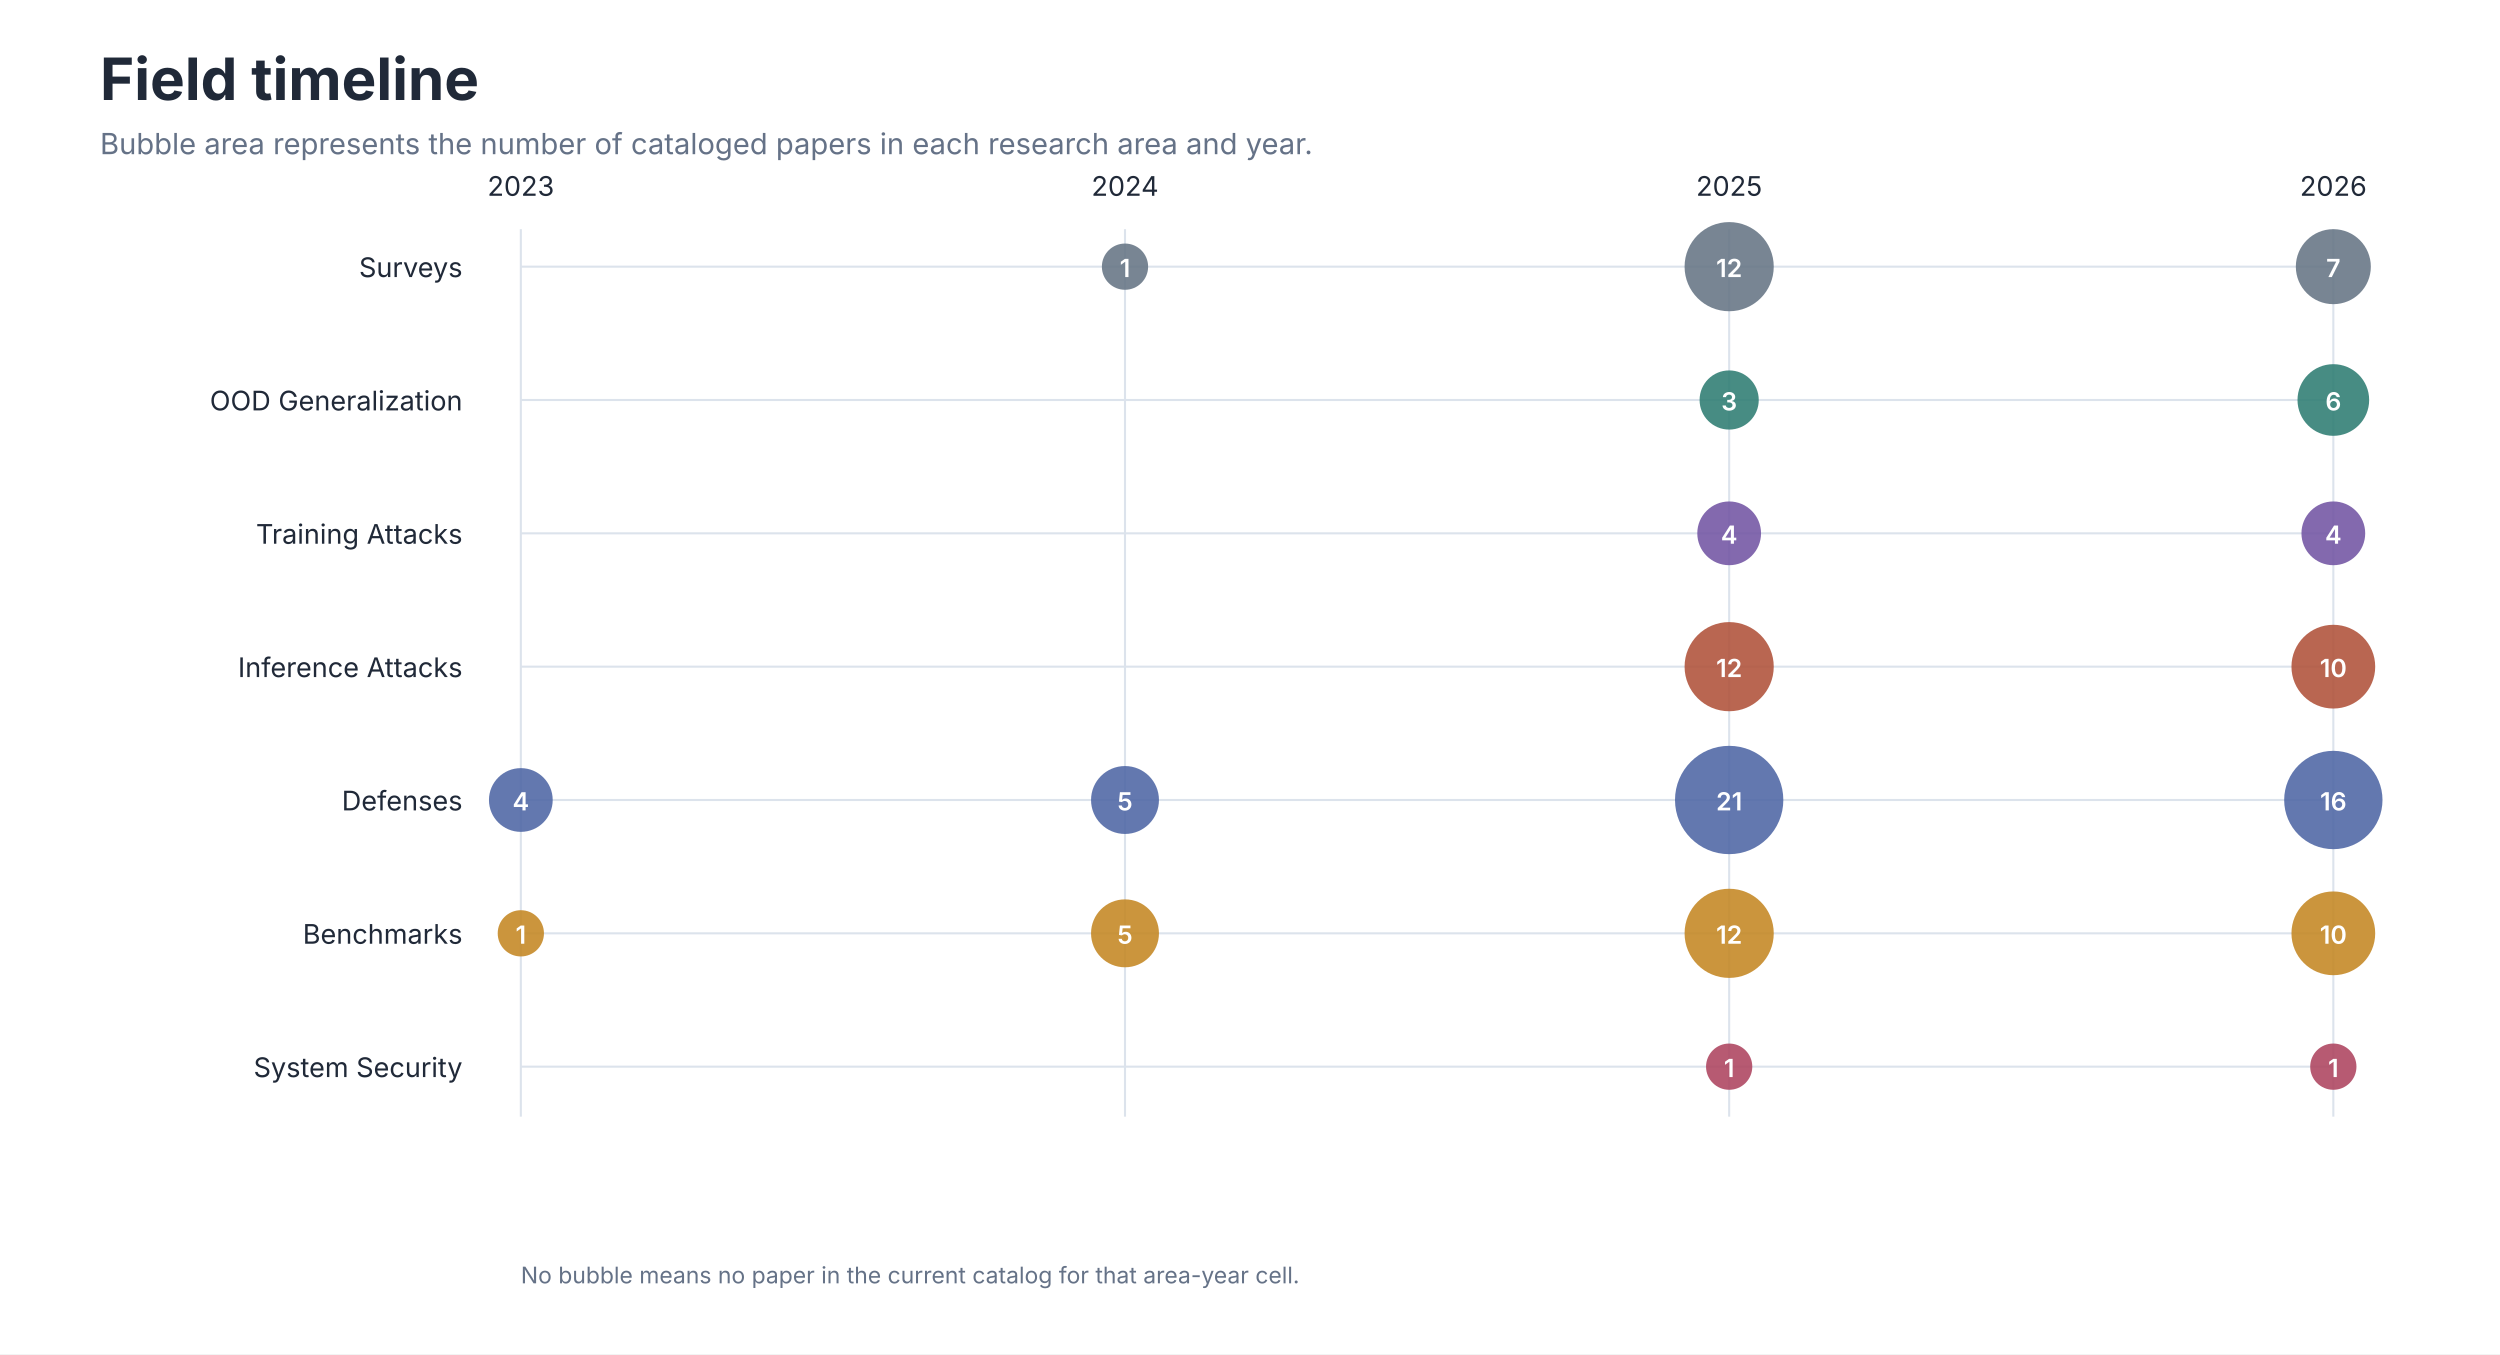
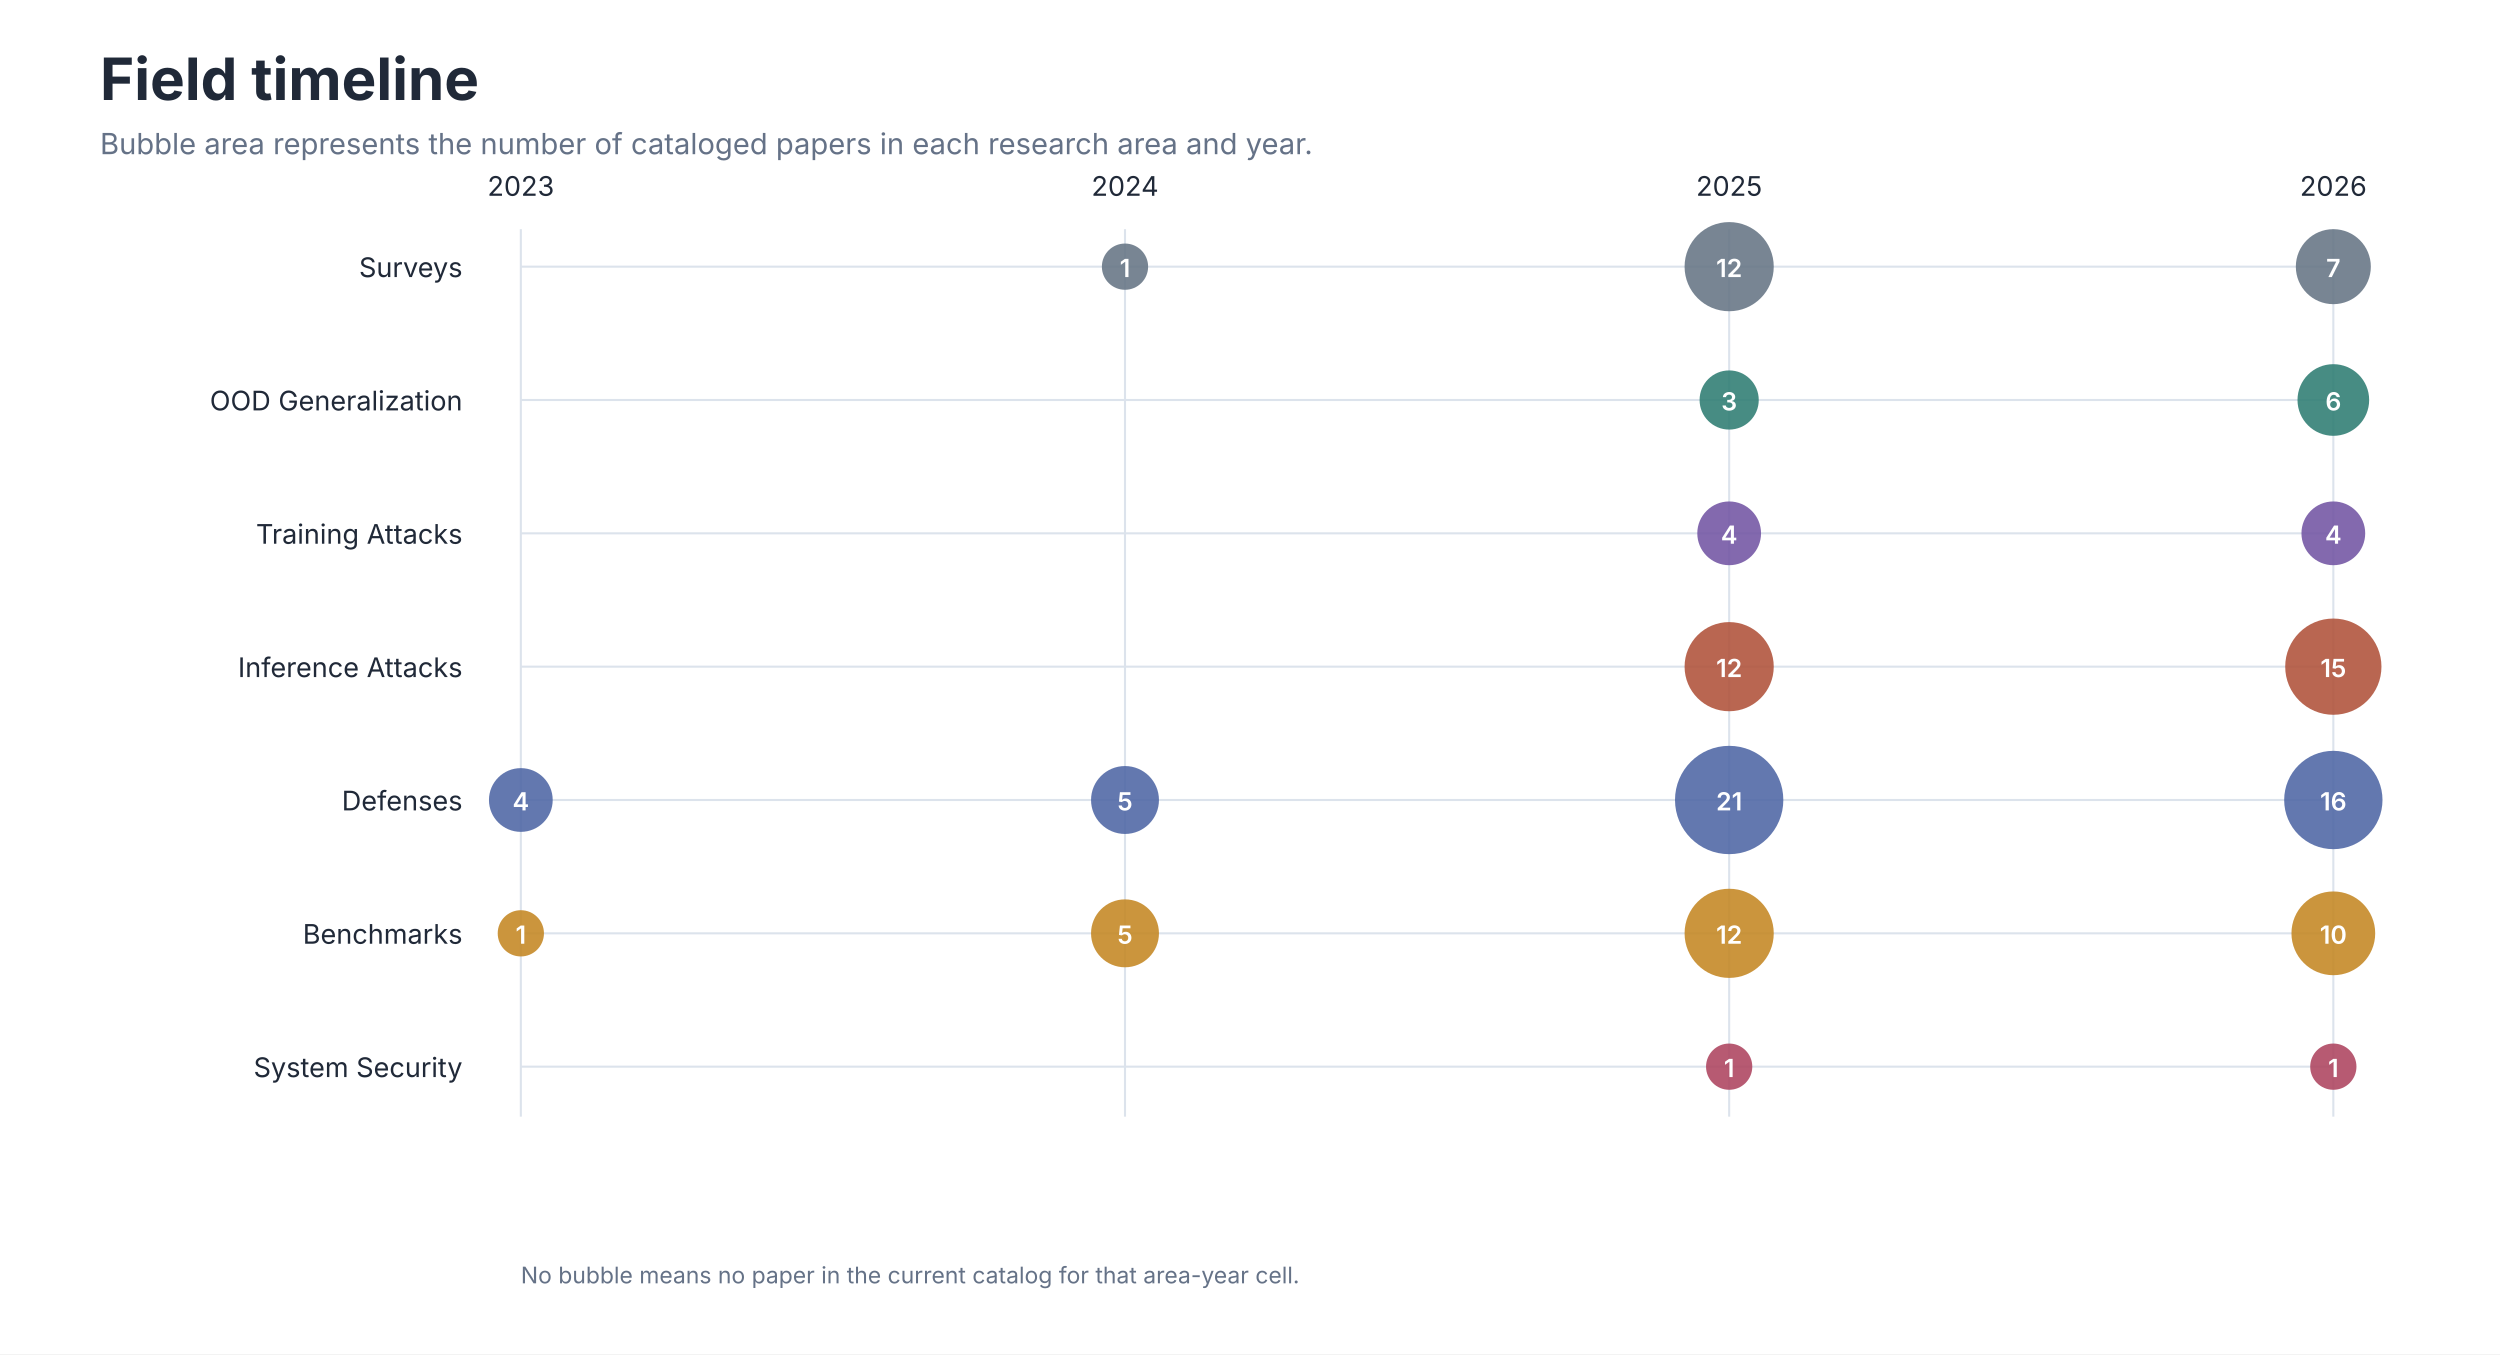
<svg xmlns="http://www.w3.org/2000/svg" role="img" aria-labelledby="title desc" viewBox="0 0 1200 650">
  <style>
text { font-family: -apple-system, BlinkMacSystemFont, 'Segoe UI', sans-serif; }
.title { font-size: 28px; font-weight: 650; fill: #202938; }
.subtitle { font-size: 14px; fill: #657287; }
.axis { font-size: 13px; fill: #657287; }
.label { font-size: 13px; fill: #202938; }
.small { font-size: 11px; fill: #657287; }
</style>
  <rect width="1200" height="650" fill="#FFFFFF" />
  <text class="title" x="48" y="48">Field timeline</text>
  <text class="subtitle" x="48" y="74">Bubble area represents the number of cataloged papers in each research area and year.</text>
  <line x1="250.0" y1="110" x2="250.0" y2="536" stroke="#DCE3EC" />
  <text class="label" x="250.0" y="94" text-anchor="middle">2023</text>
  <line x1="540.0" y1="110" x2="540.0" y2="536" stroke="#DCE3EC" />
  <text class="label" x="540.0" y="94" text-anchor="middle">2024</text>
  <line x1="830.0" y1="110" x2="830.0" y2="536" stroke="#DCE3EC" />
  <text class="label" x="830.0" y="94" text-anchor="middle">2025</text>
  <line x1="1120.0" y1="110" x2="1120.0" y2="536" stroke="#DCE3EC" />
  <text class="label" x="1120.0" y="94" text-anchor="middle">2026</text>
  <text class="label" x="222" y="133" text-anchor="end">Surveys</text>
  <line x1="250" y1="128" x2="1120" y2="128" stroke="#DCE3EC" />
  <circle cx="540.0" cy="128" r="11.1" fill="#667585" fill-opacity="0.88" />
  <text x="540.0" y="133" text-anchor="middle" font-size="12" font-weight="600" fill="#FFFFFF">1</text>
  <circle cx="830.0" cy="128" r="21.4" fill="#667585" fill-opacity="0.88" />
  <text x="830.0" y="133" text-anchor="middle" font-size="12" font-weight="600" fill="#FFFFFF">12</text>
  <circle cx="1120.0" cy="128" r="18.0" fill="#667585" fill-opacity="0.88" />
  <text x="1120.0" y="133" text-anchor="middle" font-size="12" font-weight="600" fill="#FFFFFF">7</text>
  <text class="label" x="222" y="197" text-anchor="end">OOD Generalization</text>
  <line x1="250" y1="192" x2="1120" y2="192" stroke="#DCE3EC" />
  <circle cx="830.0" cy="192" r="14.2" fill="#2F7D73" fill-opacity="0.88" />
  <text x="830.0" y="197" text-anchor="middle" font-size="12" font-weight="600" fill="#FFFFFF">3</text>
  <circle cx="1120.0" cy="192" r="17.2" fill="#2F7D73" fill-opacity="0.88" />
  <text x="1120.0" y="197" text-anchor="middle" font-size="12" font-weight="600" fill="#FFFFFF">6</text>
  <text class="label" x="222" y="261" text-anchor="end">Training Attacks</text>
  <line x1="250" y1="256" x2="1120" y2="256" stroke="#DCE3EC" />
  <circle cx="830.0" cy="256" r="15.3" fill="#7356A3" fill-opacity="0.88" />
  <text x="830.0" y="261" text-anchor="middle" font-size="12" font-weight="600" fill="#FFFFFF">4</text>
  <circle cx="1120.0" cy="256" r="15.3" fill="#7356A3" fill-opacity="0.88" />
  <text x="1120.0" y="261" text-anchor="middle" font-size="12" font-weight="600" fill="#FFFFFF">4</text>
  <text class="label" x="222" y="325" text-anchor="end">Inference Attacks</text>
  <line x1="250" y1="320" x2="1120" y2="320" stroke="#DCE3EC" />
  <circle cx="830.0" cy="320" r="21.4" fill="#B0523A" fill-opacity="0.88" />
  <text x="830.0" y="325" text-anchor="middle" font-size="12" font-weight="600" fill="#FFFFFF">12</text>
-   <circle cx="1120.0" cy="320" r="20.1" fill="#B0523A" fill-opacity="0.88" />
-   <text x="1120.0" y="325" text-anchor="middle" font-size="12" font-weight="600" fill="#FFFFFF">10</text>
+   <circle cx="1120.0" cy="320" r="23.1" fill="#B0523A" fill-opacity="0.88" />
+   <text x="1120.0" y="325" text-anchor="middle" font-size="12" font-weight="600" fill="#FFFFFF">15</text>
  <text class="label" x="222" y="389" text-anchor="end">Defenses</text>
  <line x1="250" y1="384" x2="1120" y2="384" stroke="#DCE3EC" />
  <circle cx="250.0" cy="384" r="15.3" fill="#4F67A5" fill-opacity="0.88" />
  <text x="250.0" y="389" text-anchor="middle" font-size="12" font-weight="600" fill="#FFFFFF">4</text>
  <circle cx="540.0" cy="384" r="16.3" fill="#4F67A5" fill-opacity="0.88" />
  <text x="540.0" y="389" text-anchor="middle" font-size="12" font-weight="600" fill="#FFFFFF">5</text>
  <circle cx="830.0" cy="384" r="26.0" fill="#4F67A5" fill-opacity="0.88" />
  <text x="830.0" y="389" text-anchor="middle" font-size="12" font-weight="600" fill="#FFFFFF">21</text>
  <circle cx="1120.0" cy="384" r="23.6" fill="#4F67A5" fill-opacity="0.88" />
  <text x="1120.0" y="389" text-anchor="middle" font-size="12" font-weight="600" fill="#FFFFFF">16</text>
  <text class="label" x="222" y="453" text-anchor="end">Benchmarks</text>
  <line x1="250" y1="448" x2="1120" y2="448" stroke="#DCE3EC" />
  <circle cx="250.0" cy="448" r="11.1" fill="#C48724" fill-opacity="0.88" />
  <text x="250.0" y="453" text-anchor="middle" font-size="12" font-weight="600" fill="#FFFFFF">1</text>
  <circle cx="540.0" cy="448" r="16.3" fill="#C48724" fill-opacity="0.88" />
  <text x="540.0" y="453" text-anchor="middle" font-size="12" font-weight="600" fill="#FFFFFF">5</text>
  <circle cx="830.0" cy="448" r="21.4" fill="#C48724" fill-opacity="0.88" />
  <text x="830.0" y="453" text-anchor="middle" font-size="12" font-weight="600" fill="#FFFFFF">12</text>
  <circle cx="1120.0" cy="448" r="20.1" fill="#C48724" fill-opacity="0.88" />
  <text x="1120.0" y="453" text-anchor="middle" font-size="12" font-weight="600" fill="#FFFFFF">10</text>
  <text class="label" x="222" y="517" text-anchor="end">System Security</text>
  <line x1="250" y1="512" x2="1120" y2="512" stroke="#DCE3EC" />
  <circle cx="830.0" cy="512" r="11.1" fill="#AE4560" fill-opacity="0.88" />
  <text x="830.0" y="517" text-anchor="middle" font-size="12" font-weight="600" fill="#FFFFFF">1</text>
  <circle cx="1120.0" cy="512" r="11.1" fill="#AE4560" fill-opacity="0.88" />
  <text x="1120.0" y="517" text-anchor="middle" font-size="12" font-weight="600" fill="#FFFFFF">1</text>
  <text class="small" x="250" y="616">No bubble means no paper in the current catalog for that area-year cell.</text>
</svg>
